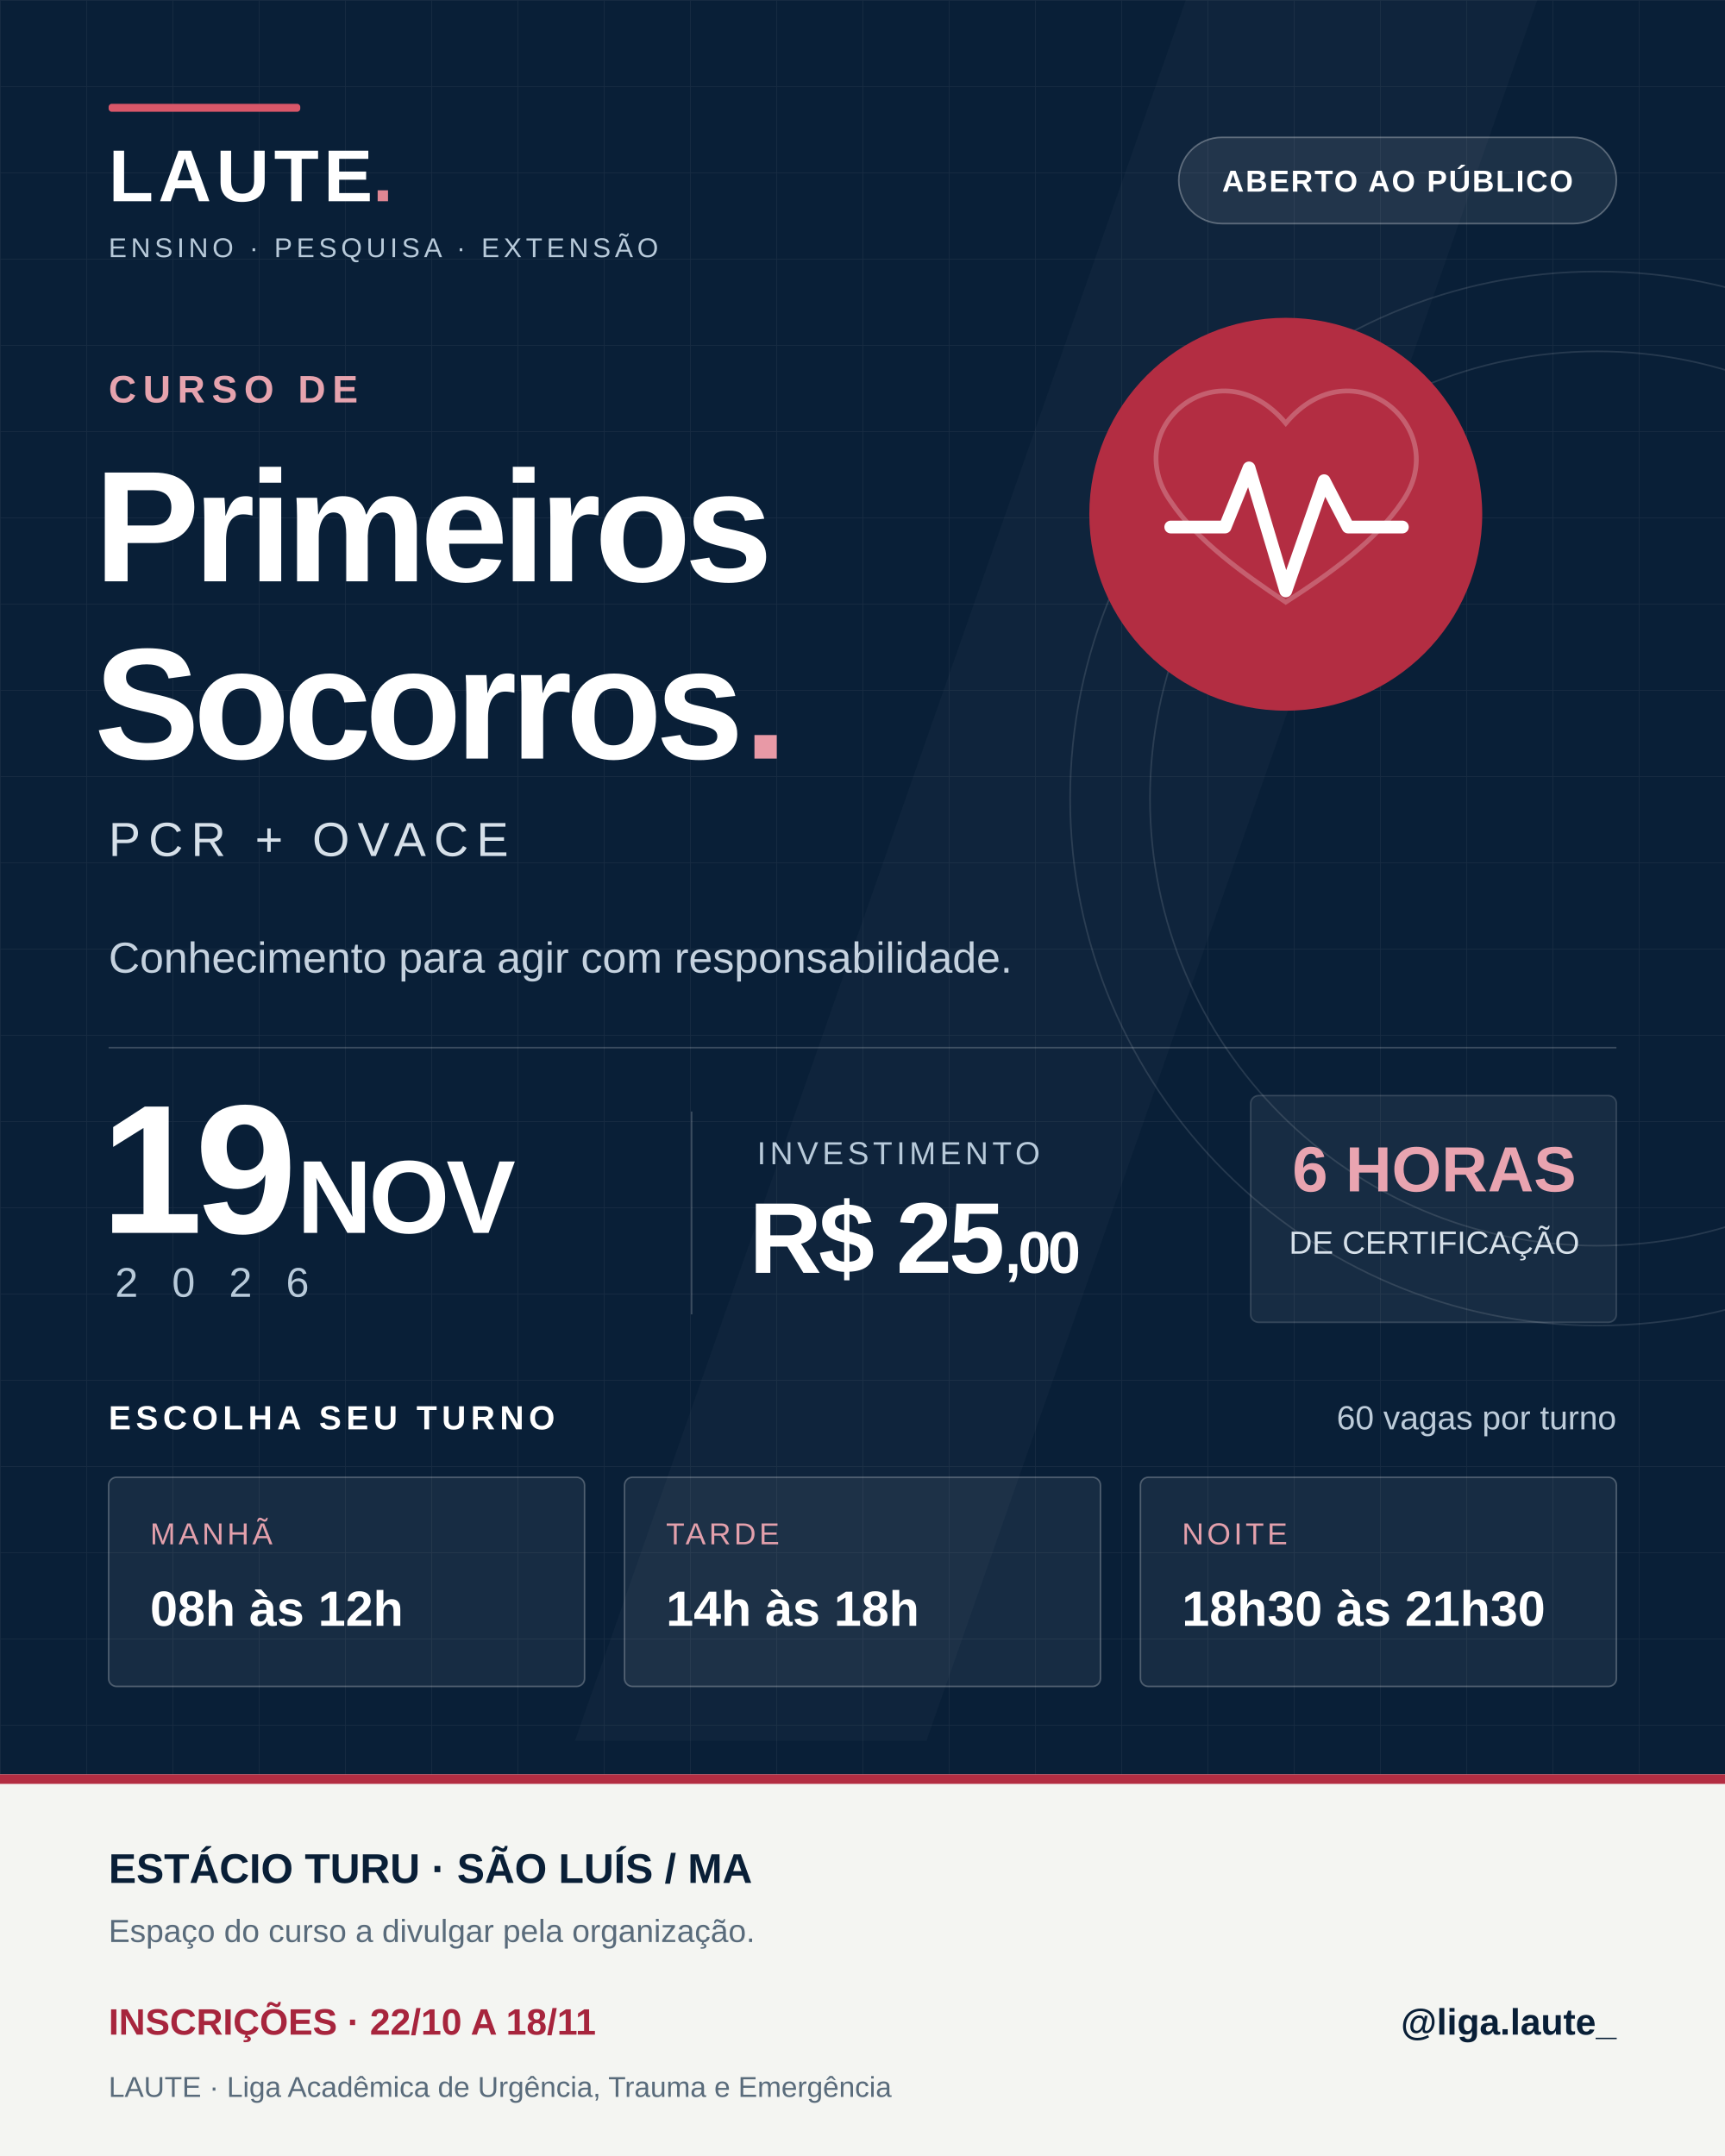
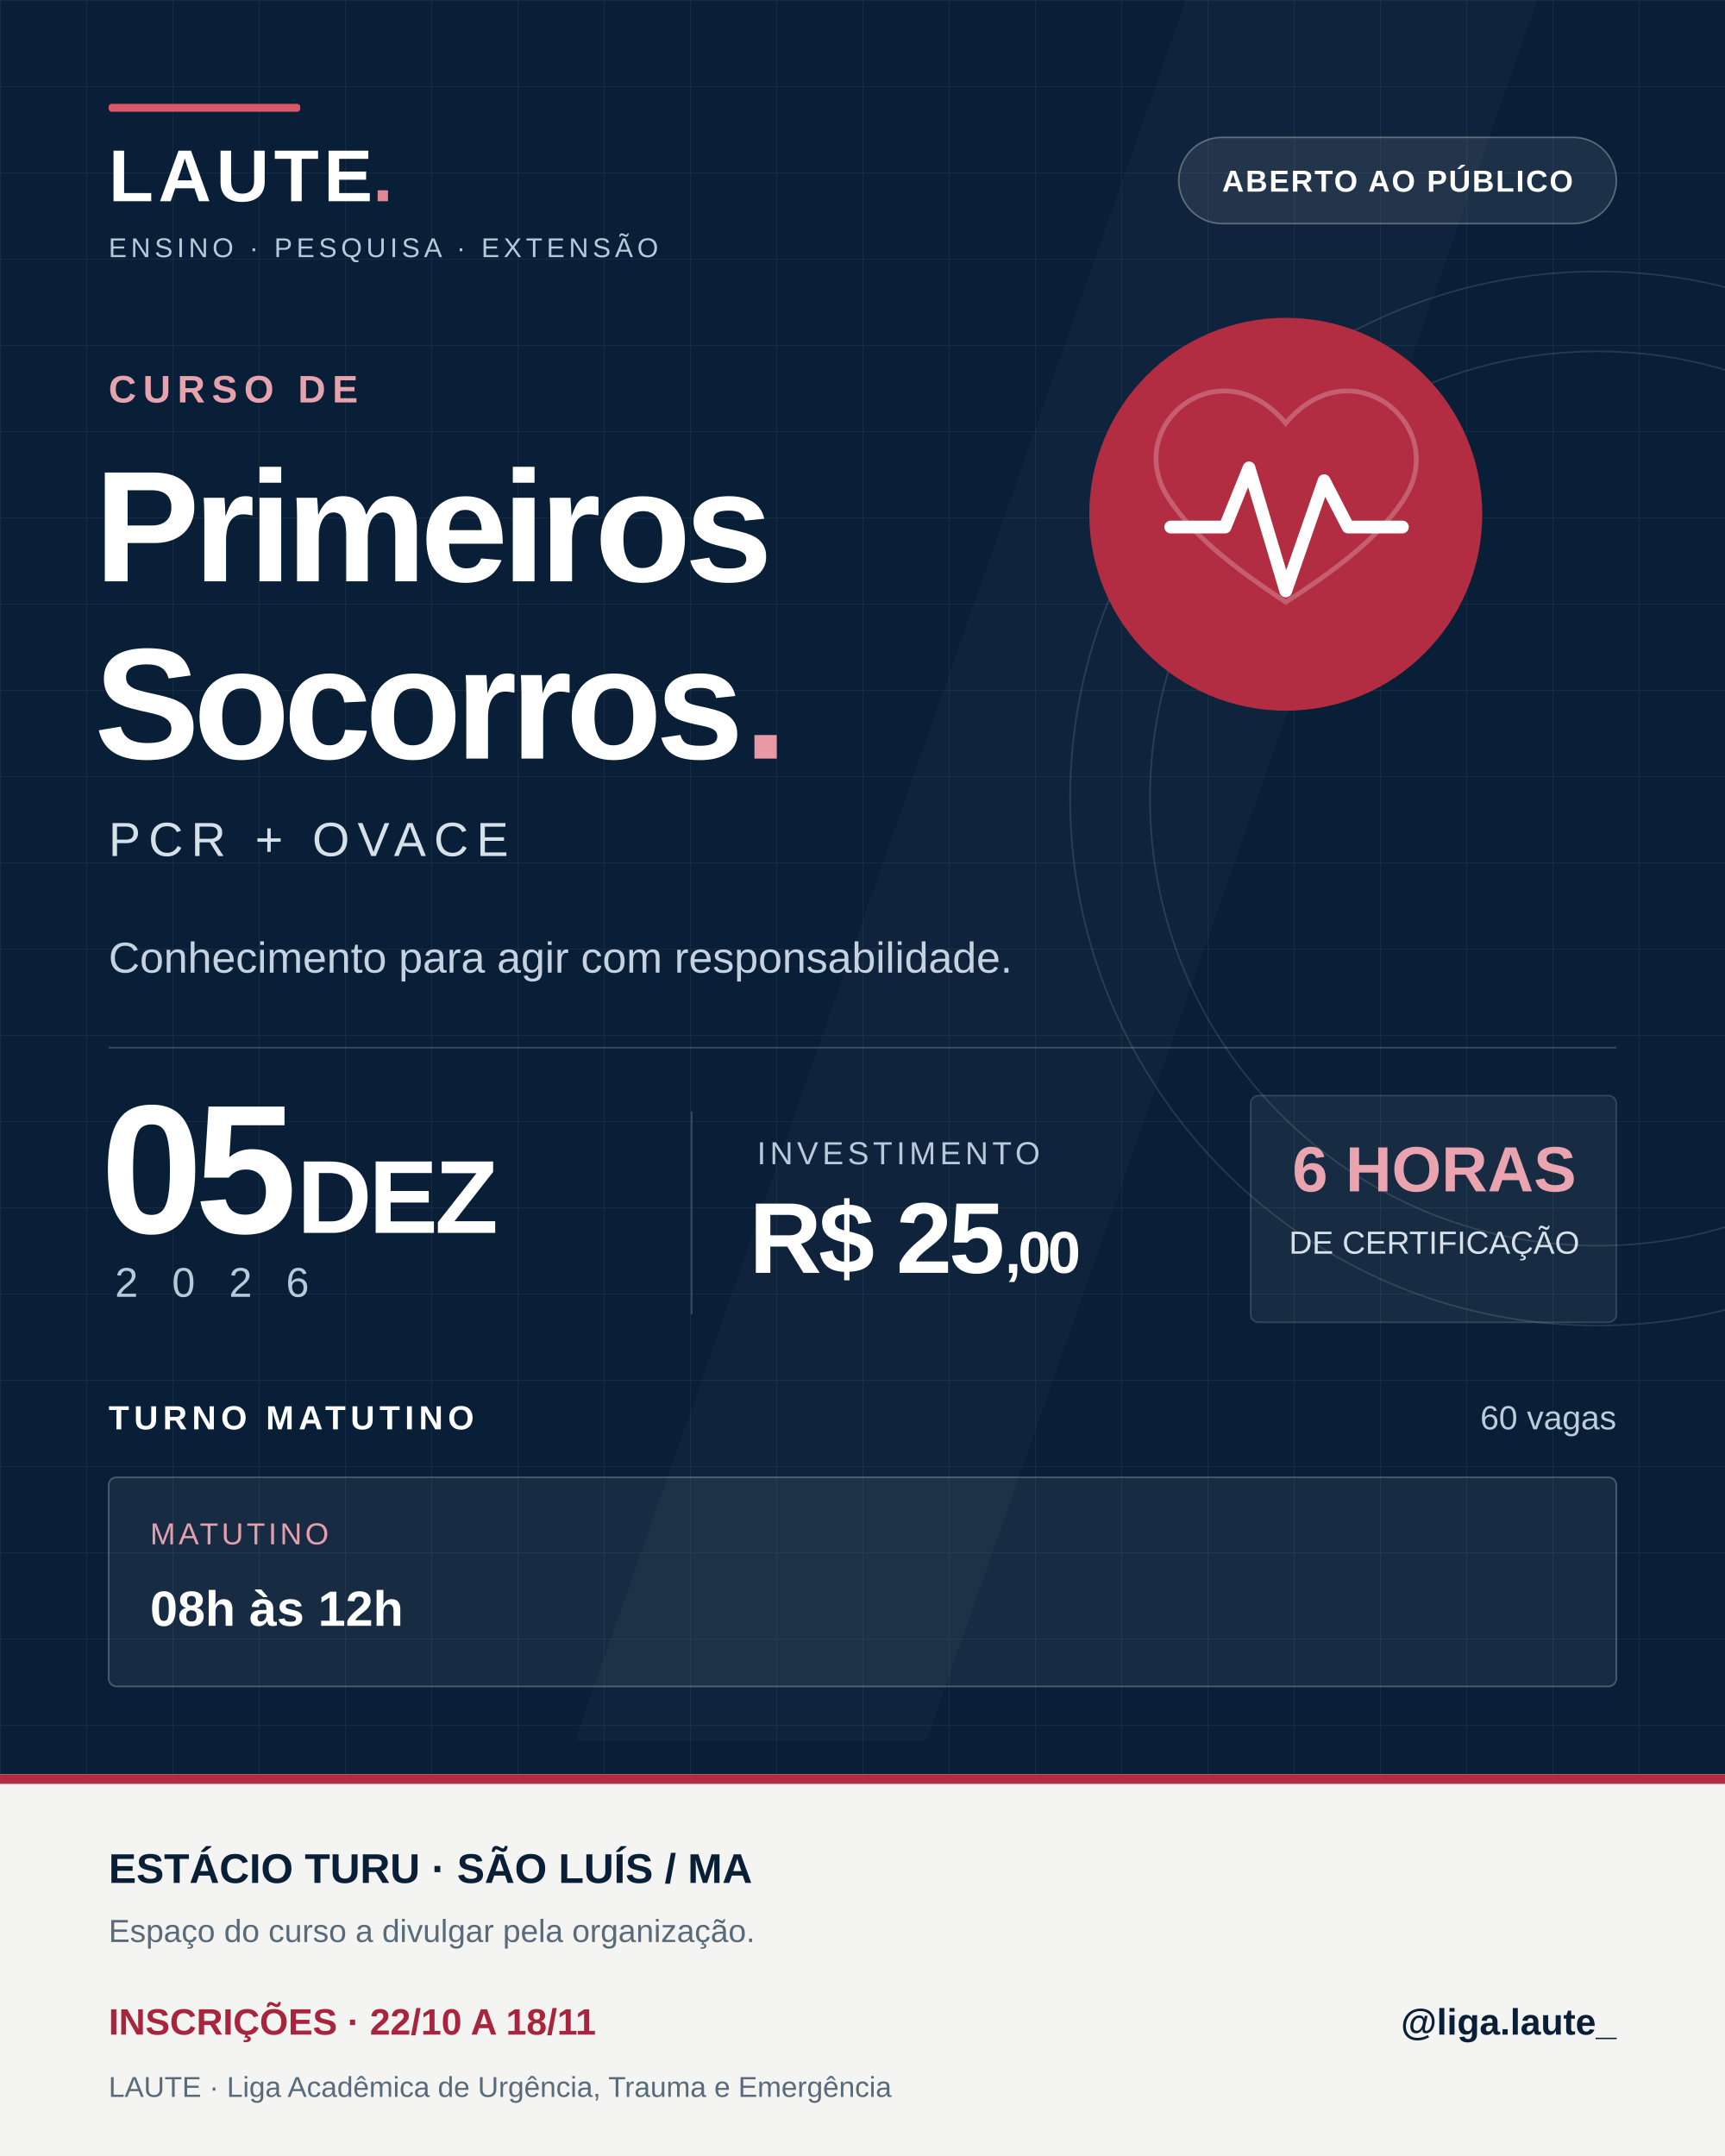
<svg xmlns="http://www.w3.org/2000/svg" width="1080" height="1350" viewBox="0 0 1080 1350" role="img" aria-labelledby="title desc">
  <defs>
    <pattern id="grid" width="54" height="54" patternUnits="userSpaceOnUse">
      <path d="M54 0H0V54" fill="none" stroke="#fff" stroke-opacity=".055" />
    </pattern>
  </defs>
  <rect width="1080" height="1350" fill="#091f37" />
  <rect width="1080" height="1130" fill="url(#grid)" />
  <path d="M760-50h220L580 1090H360Z" fill="#fff" opacity=".025" />
  <g fill="none" stroke="#fff" stroke-opacity=".12">
    <circle cx="1000" cy="500" r="280" />
    <circle cx="1000" cy="500" r="330" />
  </g>
  <rect x="68" y="65" width="120" height="5" rx="2" fill="#d95769" />
  <text x="68" y="126" font-family="Arial,sans-serif" font-size="46" font-weight="800" letter-spacing="3" fill="#fff">LAUTE<tspan fill="#df8794">.</tspan>
  </text>
  <text x="68" y="161" font-family="Arial,sans-serif" font-size="17" letter-spacing="2.6" fill="#b8cada">ENSINO · PESQUISA · EXTENSÃO</text>
  <rect x="738" y="86" width="274" height="54" rx="27" fill="#fff" fill-opacity=".08" stroke="#fff" stroke-opacity=".3" />
  <text x="875" y="120" text-anchor="middle" font-family="Arial,sans-serif" font-size="19" font-weight="700" letter-spacing="1" fill="#fff">ABERTO AO PÚBLICO</text>
  <text x="68" y="252" font-family="Arial,sans-serif" font-size="24" font-weight="700" letter-spacing="4.2" fill="#e6a3ae">CURSO DE</text>
  <text x="59" y="364" font-family="Arial,sans-serif" font-size="99" font-weight="800" letter-spacing="-4" fill="#fff">Primeiros</text>
  <text x="59" y="475" font-family="Arial,sans-serif" font-size="99" font-weight="800" letter-spacing="-4" fill="#fff">Socorros<tspan fill="#e899a6">.</tspan>
  </text>
  <text x="68" y="536" font-family="Arial,sans-serif" font-size="30" letter-spacing="5" fill="#d6e0e9">PCR + OVACE</text>
  <g transform="translate(805 322)">
    <circle cx="0" cy="0" r="123" fill="#b32d42" />
    <path d="M-72 8h34l15-37 23 77 24-69 15 29h34" fill="none" stroke="#fff" stroke-width="8" stroke-linecap="round" stroke-linejoin="round" />
    <path d="M0-57c-42-50-105 3-72 49 16 24 45 45 72 63 28-18 57-39 73-63 32-46-31-99-73-49Z" fill="none" stroke="#fff" stroke-opacity=".24" stroke-width="3" />
  </g>
  <text x="68" y="609" font-family="Arial,sans-serif" font-size="27" fill="#c5d2df">Conhecimento para agir com responsabilidade.</text>
  <line x1="68" x2="1012" y1="656" y2="656" stroke="#fff" stroke-opacity=".2" />
-   <text x="63" y="772" font-family="Arial,sans-serif" font-size="115" font-weight="800" letter-spacing="-5" fill="#fff">19<tspan font-size="65" letter-spacing="-2"> NOV</tspan>
+   <text x="63" y="772" font-family="Arial,sans-serif" font-size="115" font-weight="800" letter-spacing="-5" fill="#fff">05<tspan font-size="65" letter-spacing="-2"> DEZ</tspan>
  </text>
  <text x="72" y="812" font-family="Arial,sans-serif" font-size="26" letter-spacing="7" fill="#b8cada">2 0 2 6</text>
  <line x1="433" x2="433" y1="696" y2="823" stroke="#fff" stroke-opacity=".2" />
  <text x="474" y="729" font-family="Arial,sans-serif" font-size="20" letter-spacing="2.5" fill="#b8cada">INVESTIMENTO</text>
  <text x="469" y="797" font-family="Arial,sans-serif" font-size="63" font-weight="700" letter-spacing="-2" fill="#fff">R$ 25<tspan font-size="37">,00</tspan>
  </text>
  <rect x="783" y="686" width="229" height="142" rx="5" fill="#fff" fill-opacity=".06" stroke="#fff" stroke-opacity=".15" />
  <text x="898" y="746" text-anchor="middle" font-family="Arial,sans-serif" font-size="40" font-weight="700" fill="#e9a4b0">6 HORAS</text>
  <text x="898" y="785" text-anchor="middle" font-family="Arial,sans-serif" font-size="20" fill="#d6e0e9">DE CERTIFICAÇÃO</text>
  <g font-family="Arial,sans-serif">
-     <text x="68" y="895" font-size="21" font-weight="700" letter-spacing="3" fill="#fff">ESCOLHA SEU TURNO</text>
-     <text x="1012" y="895" text-anchor="end" font-size="21" fill="#bdccda">60 vagas por turno</text>
-     <rect x="68" y="925" width="298" height="131" rx="5" fill="#fff" fill-opacity=".06" stroke="#fff" stroke-opacity=".25" />
-     <rect x="391" y="925" width="298" height="131" rx="5" fill="#fff" fill-opacity=".06" stroke="#fff" stroke-opacity=".25" />
-     <rect x="714" y="925" width="298" height="131" rx="5" fill="#fff" fill-opacity=".06" stroke="#fff" stroke-opacity=".25" />
-     <text x="94" y="967" font-size="19" letter-spacing="2" fill="#e3a0ac">MANHÃ</text>
+     <text x="68" y="895" font-size="21" font-weight="700" letter-spacing="3" fill="#fff">TURNO MATUTINO</text>
+     <text x="1012" y="895" text-anchor="end" font-size="21" fill="#bdccda">60 vagas</text>
+     <rect x="68" y="925" width="944" height="131" rx="5" fill="#fff" fill-opacity=".06" stroke="#fff" stroke-opacity=".25" />
+     <text x="94" y="967" font-size="19" letter-spacing="2" fill="#e3a0ac">MATUTINO</text>
    <text x="94" y="1018" font-size="31" font-weight="700" fill="#fff">08h às 12h</text>
-     <text x="417" y="967" font-size="19" letter-spacing="2" fill="#e3a0ac">TARDE</text>
-     <text x="417" y="1018" font-size="31" font-weight="700" fill="#fff">14h às 18h</text>
-     <text x="740" y="967" font-size="19" letter-spacing="2" fill="#e3a0ac">NOITE</text>
-     <text x="740" y="1018" font-size="31" font-weight="700" fill="#fff">18h30 às 21h30</text>
  </g>
  <rect x="0" y="1111" width="1080" height="239" fill="#f4f5f2" />
  <rect x="0" y="1111" width="1080" height="6" fill="#b32d42" />
  <g font-family="Arial,sans-serif">
    <text x="68" y="1179" font-size="26" font-weight="700" fill="#091f37">ESTÁCIO TURU · SÃO LUÍS / MA</text>
    <text x="68" y="1216" font-size="20" fill="#596b7b">Espaço do curso a divulgar pela organização.</text>
    <text x="68" y="1274" font-size="23" font-weight="700" fill="#a7253d">INSCRIÇÕES · 22/10 A 18/11</text>
    <text x="68" y="1313" font-size="18" fill="#596b7b">LAUTE · Liga Acadêmica de Urgência, Trauma e Emergência</text>
    <text x="1012" y="1274" text-anchor="end" font-size="23" font-weight="700" fill="#091f37">@liga.laute_</text>
  </g>
</svg>
